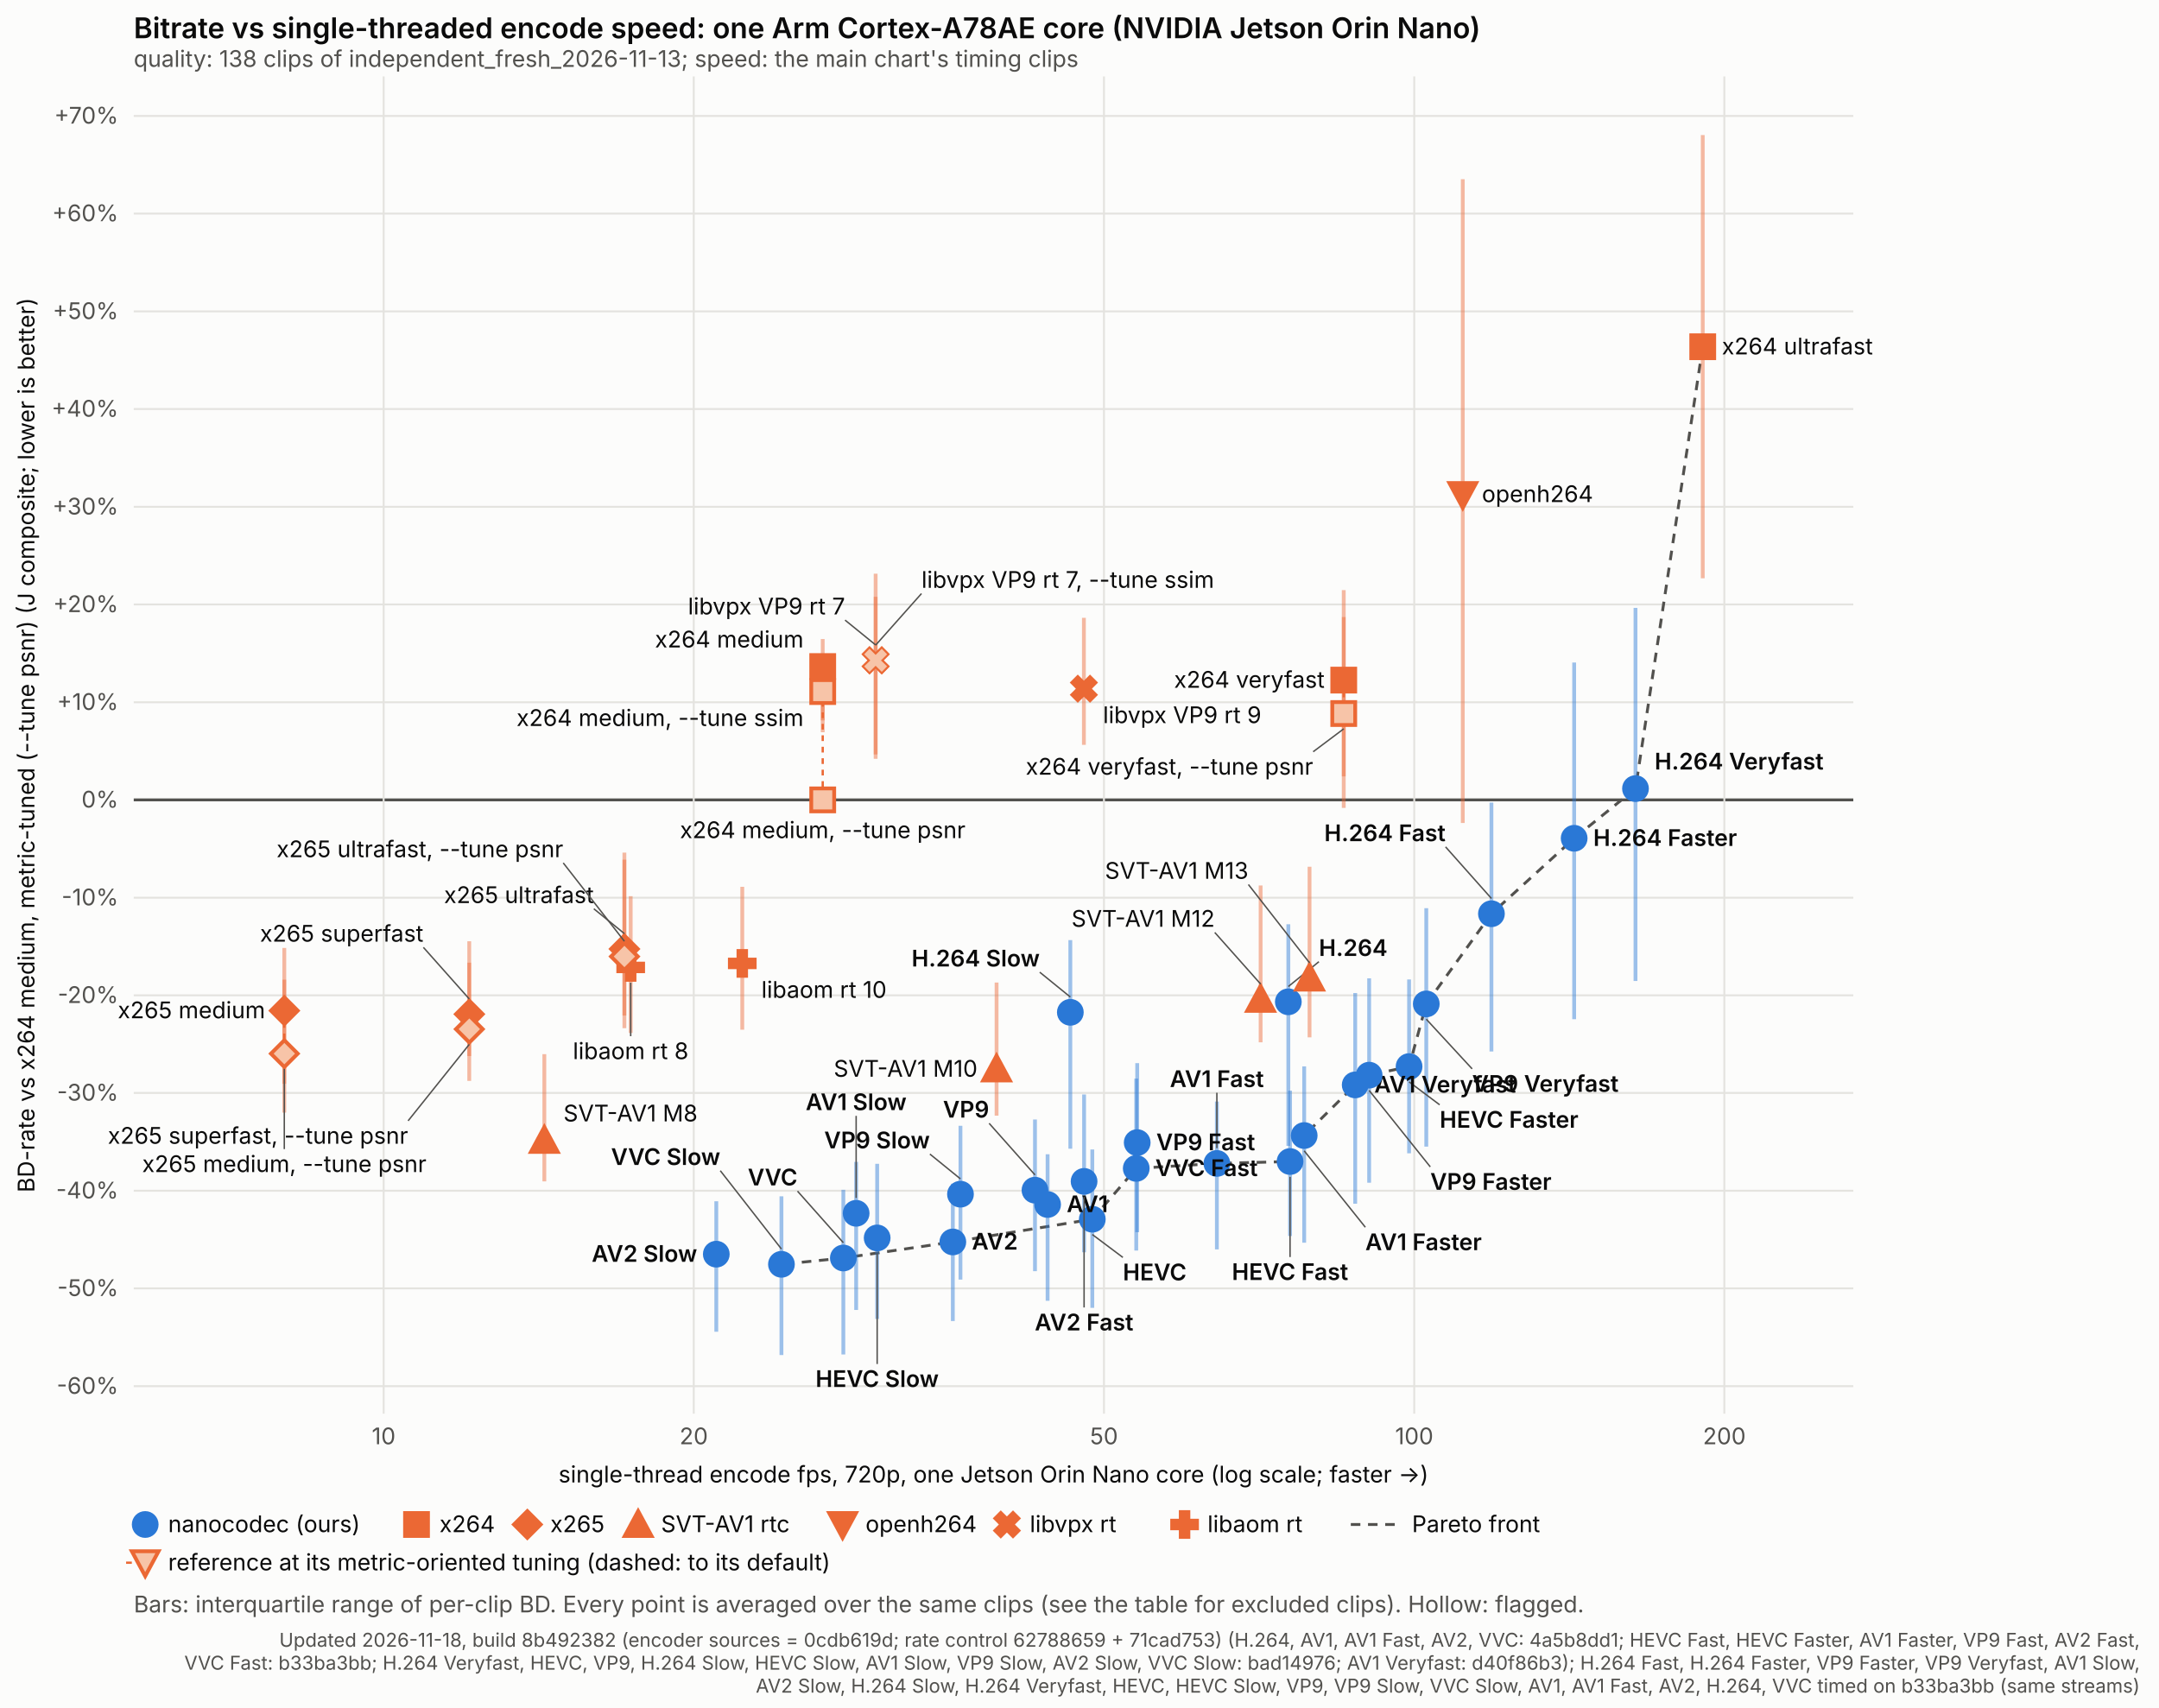
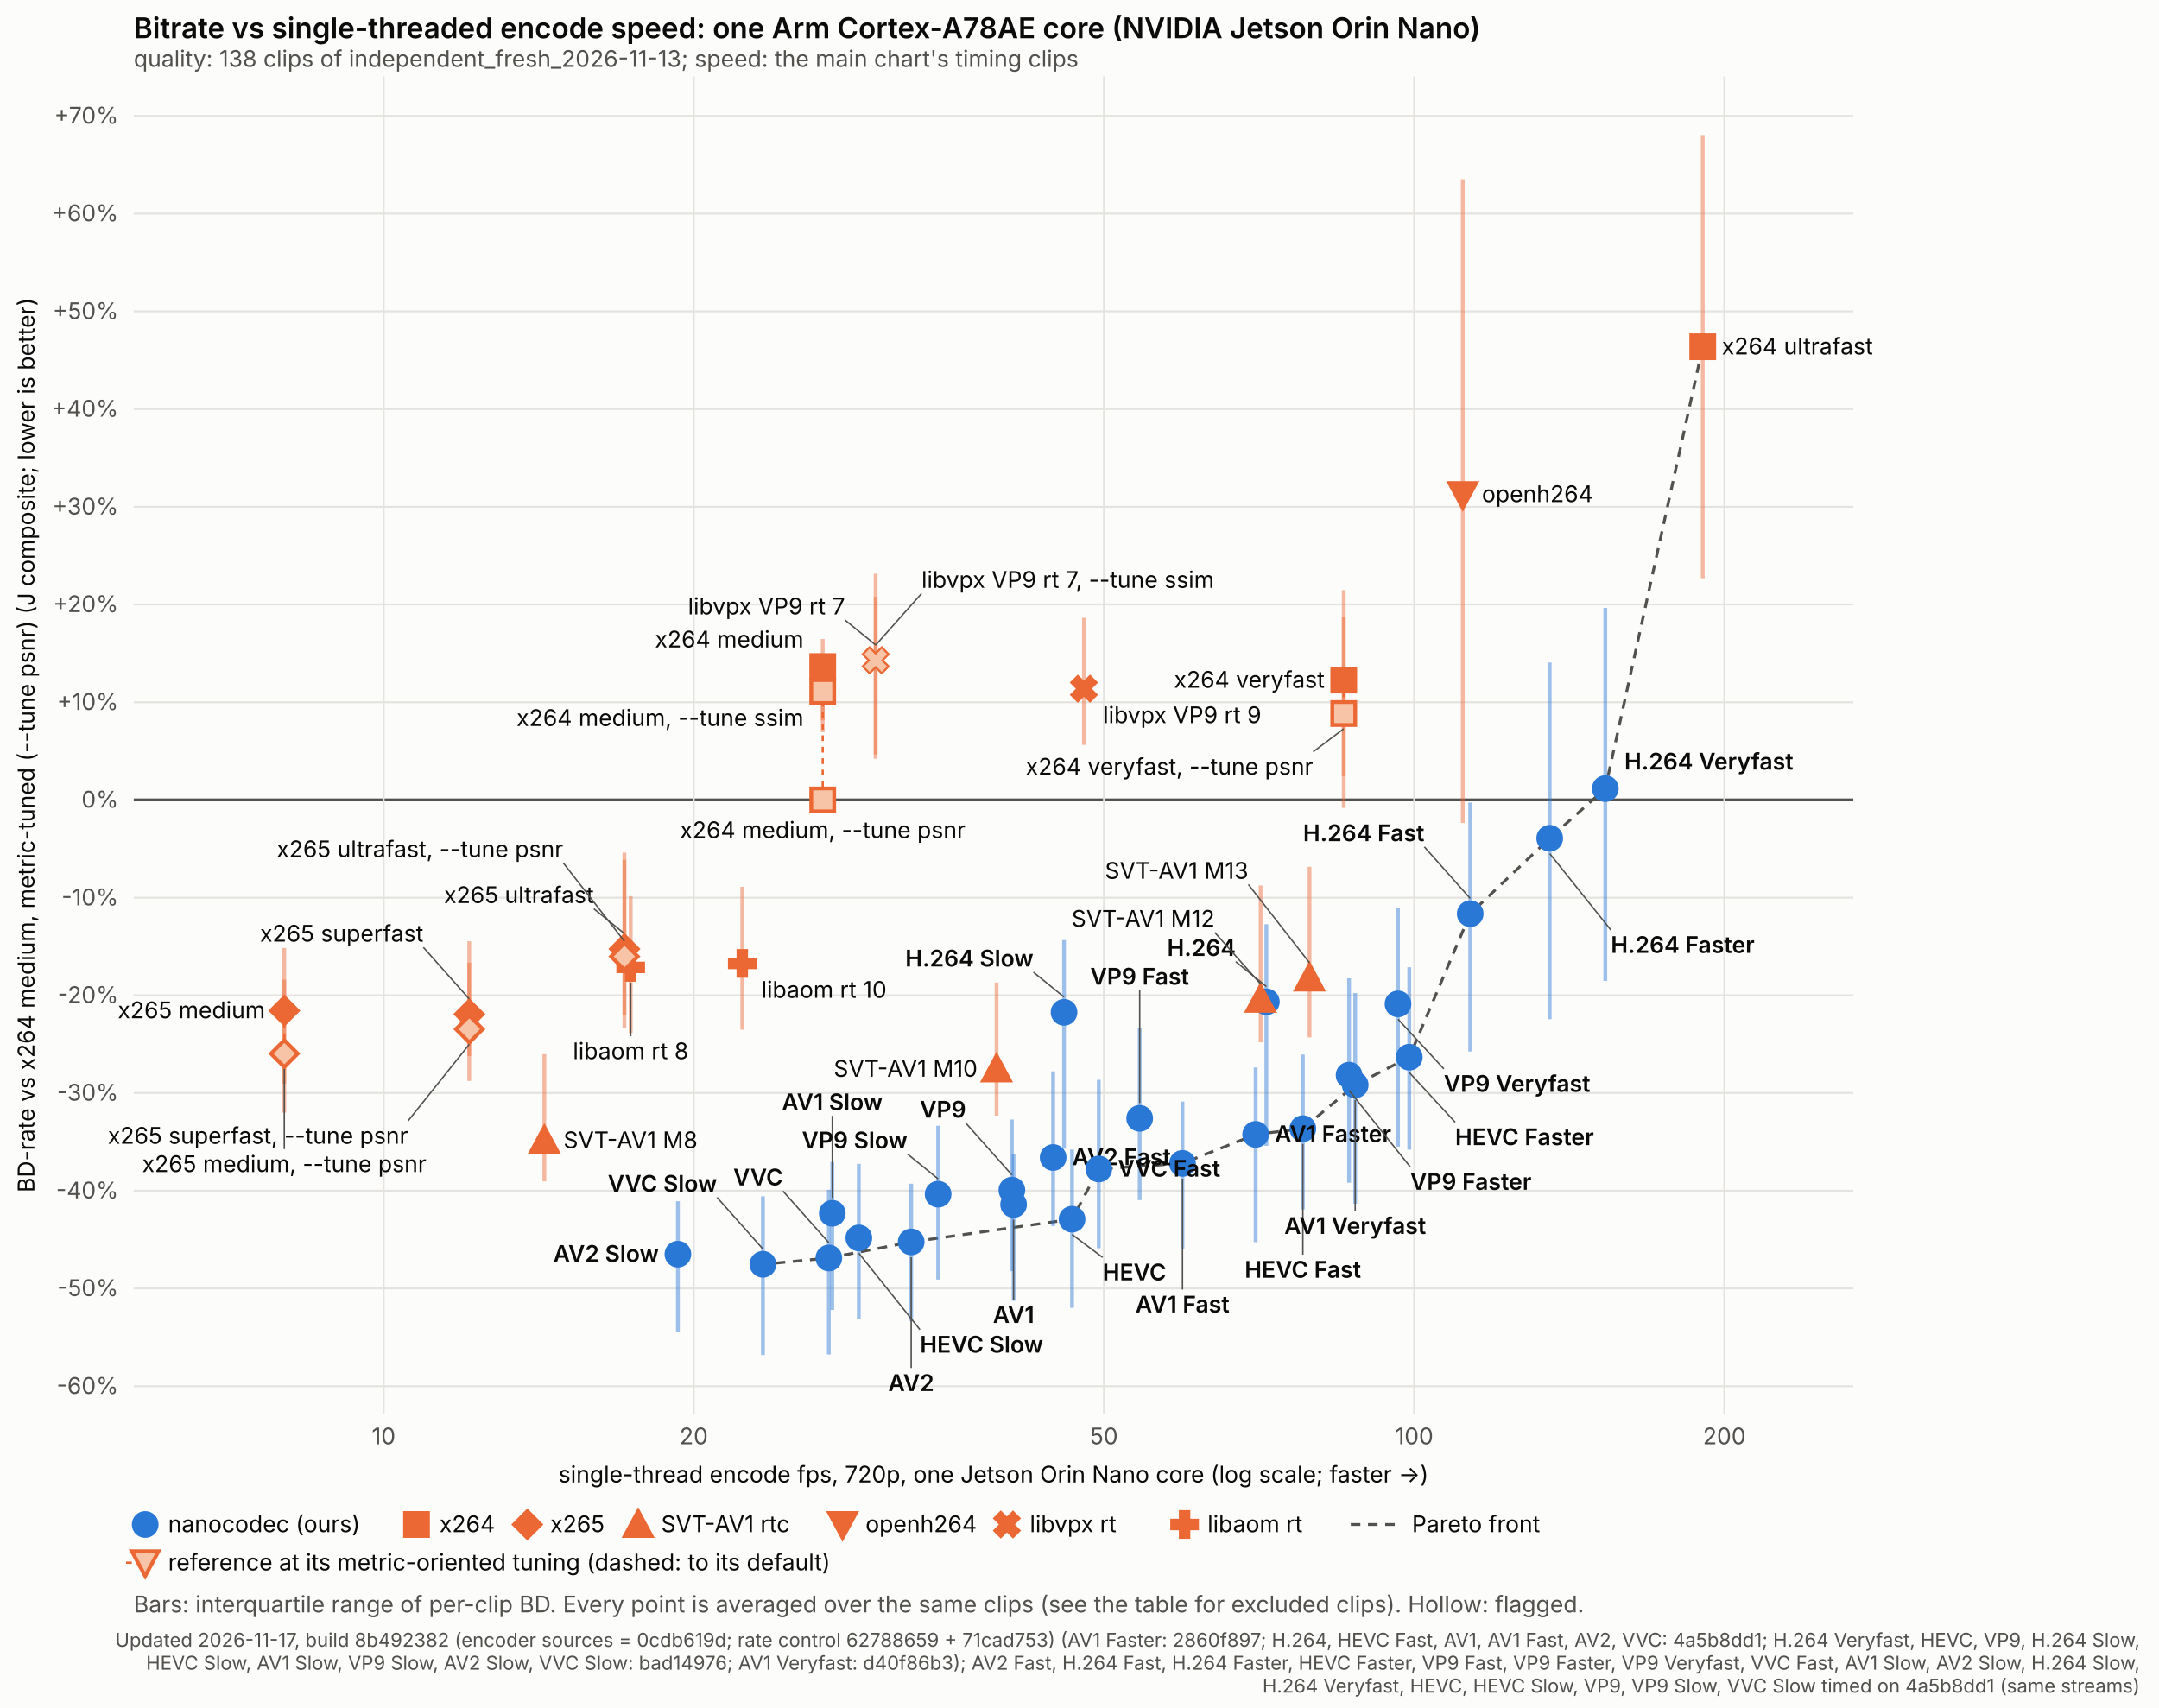
<svg xmlns="http://www.w3.org/2000/svg" viewBox="0 0 1130 894" width="1130" height="894" font-family="system-ui, -apple-system, Segoe UI, sans-serif" font-size="12">
  <rect width="1130" height="894" fill="#fcfcfb" />
  <text x="70" y="20" font-size="15" font-weight="600" fill="#0b0b0b">Bitrate vs single-threaded encode speed: one Arm Cortex-A78AE core (NVIDIA Jetson Orin Nano)</text>
  <text x="70" y="35" fill="#52514e">quality: 138 clips of independent_fresh_2026-11-13; speed: the main chart's timing clips</text>
  <line x1="70" x2="970" y1="725.6" y2="725.6" stroke="#e4e3df" stroke-width="1" />
  <text x="62" y="729.6" text-anchor="end" fill="#52514e">-60%</text>
  <line x1="70" x2="970" y1="674.4" y2="674.4" stroke="#e4e3df" stroke-width="1" />
  <text x="62" y="678.4" text-anchor="end" fill="#52514e">-50%</text>
  <line x1="70" x2="970" y1="623.3" y2="623.3" stroke="#e4e3df" stroke-width="1" />
  <text x="62" y="627.3" text-anchor="end" fill="#52514e">-40%</text>
  <line x1="70" x2="970" y1="572.1" y2="572.1" stroke="#e4e3df" stroke-width="1" />
  <text x="62" y="576.1" text-anchor="end" fill="#52514e">-30%</text>
  <line x1="70" x2="970" y1="521.0" y2="521.0" stroke="#e4e3df" stroke-width="1" />
  <text x="62" y="525.0" text-anchor="end" fill="#52514e">-20%</text>
  <line x1="70" x2="970" y1="469.9" y2="469.9" stroke="#e4e3df" stroke-width="1" />
  <text x="62" y="473.9" text-anchor="end" fill="#52514e">-10%</text>
  <line x1="70" x2="970" y1="418.7" y2="418.7" stroke="#52514e" stroke-width="1.5" />
  <text x="62" y="422.7" text-anchor="end" fill="#52514e">0%</text>
  <line x1="70" x2="970" y1="367.6" y2="367.6" stroke="#e4e3df" stroke-width="1" />
  <text x="62" y="371.6" text-anchor="end" fill="#52514e">+10%</text>
  <line x1="70" x2="970" y1="316.4" y2="316.4" stroke="#e4e3df" stroke-width="1" />
  <text x="62" y="320.4" text-anchor="end" fill="#52514e">+20%</text>
  <line x1="70" x2="970" y1="265.3" y2="265.3" stroke="#e4e3df" stroke-width="1" />
  <text x="62" y="269.3" text-anchor="end" fill="#52514e">+30%</text>
  <line x1="70" x2="970" y1="214.1" y2="214.1" stroke="#e4e3df" stroke-width="1" />
  <text x="62" y="218.1" text-anchor="end" fill="#52514e">+40%</text>
  <line x1="70" x2="970" y1="163.0" y2="163.0" stroke="#e4e3df" stroke-width="1" />
  <text x="62" y="167.0" text-anchor="end" fill="#52514e">+50%</text>
  <line x1="70" x2="970" y1="111.8" y2="111.8" stroke="#e4e3df" stroke-width="1" />
  <text x="62" y="115.8" text-anchor="end" fill="#52514e">+60%</text>
  <line x1="70" x2="970" y1="60.7" y2="60.7" stroke="#e4e3df" stroke-width="1" />
  <text x="62" y="64.7" text-anchor="end" fill="#52514e">+70%</text>
  <line x1="200.8" x2="200.8" y1="40" y2="740" stroke="#e4e3df" />
  <text x="200.8" y="756" text-anchor="middle" fill="#52514e">10</text>
  <line x1="363.1" x2="363.1" y1="40" y2="740" stroke="#e4e3df" />
  <text x="363.1" y="756" text-anchor="middle" fill="#52514e">20</text>
  <line x1="577.8" x2="577.8" y1="40" y2="740" stroke="#e4e3df" />
  <text x="577.8" y="756" text-anchor="middle" fill="#52514e">50</text>
  <line x1="740.2" x2="740.2" y1="40" y2="740" stroke="#e4e3df" />
  <text x="740.2" y="756" text-anchor="middle" fill="#52514e">100</text>
  <line x1="902.5" x2="902.5" y1="40" y2="740" stroke="#e4e3df" />
  <text x="902.5" y="756" text-anchor="middle" fill="#52514e">200</text>
  <text x="520.0" y="776" text-anchor="middle" fill="#0b0b0b">single-thread encode fps, 720p, one Jetson Orin Nano core (log scale; faster →)</text>
  <text transform="translate(18,390.0) rotate(-90)" text-anchor="middle" fill="#0b0b0b">BD-rate vs x264 medium, metric-tuned (--tune psnr) (J composite; lower is better)</text>
-   <polyline points="891.2,181.5 856.0,412.8 823.9,438.8 780.6,478.3 746.5,525.5 737.5,558.3 716.6,562.8 709.3,567.9 682.6,594.4 675.2,608.0 636.9,609.0 594.7,611.6 571.7,638.2 498.7,650.1 441.4,658.5 409.0,661.8" fill="none" stroke="#52514e" stroke-width="1.5" stroke-dasharray="5 4" />
+   <polyline points="891.2,181.5 840.2,412.8 811.1,438.8 769.5,478.3 737.6,553.4 709.3,567.9 681.9,590.8 657.2,593.8 618.9,609.0 575.1,611.9 561.1,638.2 476.9,650.1 433.8,658.5 399.3,661.8" fill="none" stroke="#52514e" stroke-width="1.5" stroke-dasharray="5 4" />
  <line x1="430.6" y1="348.9" x2="430.6" y2="418.7" stroke="#eb6834" stroke-width="1.2" stroke-dasharray="3 3" />
  <line x1="703.3" y1="356.0" x2="703.3" y2="373.5" stroke="#eb6834" stroke-width="1.2" stroke-dasharray="3 3" />
  <line x1="430.6" y1="348.9" x2="430.6" y2="362.0" stroke="#eb6834" stroke-width="1.2" stroke-dasharray="3 3" />
  <line x1="326.8" y1="496.7" x2="326.8" y2="500.7" stroke="#eb6834" stroke-width="1.2" stroke-dasharray="3 3" />
  <line x1="245.6" y1="530.9" x2="245.6" y2="538.7" stroke="#eb6834" stroke-width="1.2" stroke-dasharray="3 3" />
  <line x1="148.8" y1="529.0" x2="148.8" y2="551.5" stroke="#eb6834" stroke-width="1.2" stroke-dasharray="3 3" />
  <line x1="458.3" y1="345.6" x2="458.3" y2="345.7" stroke="#eb6834" stroke-width="1.2" stroke-dasharray="3 3" />
  <line x1="430.6" x2="430.6" y1="418.7" y2="418.7" stroke="#eb6834" stroke-opacity="0.45" stroke-width="2" />
  <line x1="430.6" x2="430.6" y1="377.1" y2="334.5" stroke="#eb6834" stroke-opacity="0.45" stroke-width="2" />
-   <line x1="560.2" x2="560.2" y1="601.3" y2="492.1" stroke="#2a78d6" stroke-opacity="0.45" stroke-width="2" />
-   <line x1="674.3" x2="674.3" y1="599.8" y2="483.8" stroke="#2a78d6" stroke-opacity="0.45" stroke-width="2" />
-   <line x1="780.6" x2="780.6" y1="550.4" y2="420.1" stroke="#2a78d6" stroke-opacity="0.45" stroke-width="2" />
-   <line x1="823.9" x2="823.9" y1="533.5" y2="346.8" stroke="#2a78d6" stroke-opacity="0.45" stroke-width="2" />
-   <line x1="856.0" x2="856.0" y1="513.5" y2="318.2" stroke="#2a78d6" stroke-opacity="0.45" stroke-width="2" />
-   <line x1="459.1" x2="459.1" y1="690.4" y2="609.2" stroke="#2a78d6" stroke-opacity="0.45" stroke-width="2" />
-   <line x1="571.7" x2="571.7" y1="684.6" y2="601.7" stroke="#2a78d6" stroke-opacity="0.45" stroke-width="2" />
-   <line x1="675.2" x2="675.2" y1="647.0" y2="570.9" stroke="#2a78d6" stroke-opacity="0.45" stroke-width="2" />
-   <line x1="737.5" x2="737.5" y1="603.7" y2="512.7" stroke="#2a78d6" stroke-opacity="0.45" stroke-width="2" />
-   <line x1="448.1" x2="448.1" y1="685.7" y2="608.2" stroke="#2a78d6" stroke-opacity="0.45" stroke-width="2" />
-   <line x1="548.3" x2="548.3" y1="680.9" y2="604.2" stroke="#2a78d6" stroke-opacity="0.45" stroke-width="2" />
-   <line x1="636.9" x2="636.9" y1="654.0" y2="576.6" stroke="#2a78d6" stroke-opacity="0.45" stroke-width="2" />
-   <line x1="682.6" x2="682.6" y1="650.5" y2="558.2" stroke="#2a78d6" stroke-opacity="0.45" stroke-width="2" />
+   <line x1="556.9" x2="556.9" y1="601.3" y2="492.1" stroke="#2a78d6" stroke-opacity="0.45" stroke-width="2" />
+   <line x1="662.8" x2="662.8" y1="599.8" y2="483.8" stroke="#2a78d6" stroke-opacity="0.45" stroke-width="2" />
+   <line x1="769.5" x2="769.5" y1="550.4" y2="420.1" stroke="#2a78d6" stroke-opacity="0.45" stroke-width="2" />
+   <line x1="811.1" x2="811.1" y1="533.5" y2="346.8" stroke="#2a78d6" stroke-opacity="0.45" stroke-width="2" />
+   <line x1="840.2" x2="840.2" y1="513.5" y2="318.2" stroke="#2a78d6" stroke-opacity="0.45" stroke-width="2" />
+   <line x1="449.5" x2="449.5" y1="690.4" y2="609.2" stroke="#2a78d6" stroke-opacity="0.45" stroke-width="2" />
+   <line x1="561.1" x2="561.1" y1="684.6" y2="601.7" stroke="#2a78d6" stroke-opacity="0.45" stroke-width="2" />
+   <line x1="681.9" x2="681.9" y1="633.1" y2="552.0" stroke="#2a78d6" stroke-opacity="0.45" stroke-width="2" />
+   <line x1="737.6" x2="737.6" y1="601.8" y2="506.3" stroke="#2a78d6" stroke-opacity="0.45" stroke-width="2" />
+   <line x1="435.6" x2="435.6" y1="685.7" y2="608.2" stroke="#2a78d6" stroke-opacity="0.45" stroke-width="2" />
+   <line x1="530.5" x2="530.5" y1="680.9" y2="604.2" stroke="#2a78d6" stroke-opacity="0.45" stroke-width="2" />
+   <line x1="618.9" x2="618.9" y1="654.0" y2="576.6" stroke="#2a78d6" stroke-opacity="0.45" stroke-width="2" />
+   <line x1="657.2" x2="657.2" y1="650.2" y2="558.8" stroke="#2a78d6" stroke-opacity="0.45" stroke-width="2" />
  <line x1="709.3" x2="709.3" y1="630.1" y2="519.8" stroke="#2a78d6" stroke-opacity="0.45" stroke-width="2" />
-   <line x1="502.7" x2="502.7" y1="669.8" y2="589.3" stroke="#2a78d6" stroke-opacity="0.45" stroke-width="2" />
-   <line x1="541.7" x2="541.7" y1="665.4" y2="586.0" stroke="#2a78d6" stroke-opacity="0.45" stroke-width="2" />
-   <line x1="595.2" x2="595.2" y1="645.0" y2="556.5" stroke="#2a78d6" stroke-opacity="0.45" stroke-width="2" />
-   <line x1="716.6" x2="716.6" y1="619.1" y2="512.1" stroke="#2a78d6" stroke-opacity="0.45" stroke-width="2" />
-   <line x1="746.5" x2="746.5" y1="600.2" y2="475.4" stroke="#2a78d6" stroke-opacity="0.45" stroke-width="2" />
-   <line x1="374.9" x2="374.9" y1="697.1" y2="628.8" stroke="#2a78d6" stroke-opacity="0.45" stroke-width="2" />
-   <line x1="498.7" x2="498.7" y1="691.5" y2="619.6" stroke="#2a78d6" stroke-opacity="0.45" stroke-width="2" />
-   <line x1="567.4" x2="567.4" y1="655.5" y2="572.9" stroke="#2a78d6" stroke-opacity="0.45" stroke-width="2" />
-   <line x1="409.0" x2="409.0" y1="709.3" y2="626.2" stroke="#2a78d6" stroke-opacity="0.45" stroke-width="2" />
-   <line x1="441.4" x2="441.4" y1="709.0" y2="622.8" stroke="#2a78d6" stroke-opacity="0.45" stroke-width="2" />
-   <line x1="594.7" x2="594.7" y1="654.6" y2="564.6" stroke="#2a78d6" stroke-opacity="0.45" stroke-width="2" />
+   <line x1="491.0" x2="491.0" y1="669.8" y2="589.3" stroke="#2a78d6" stroke-opacity="0.45" stroke-width="2" />
+   <line x1="529.6" x2="529.6" y1="665.4" y2="586.0" stroke="#2a78d6" stroke-opacity="0.45" stroke-width="2" />
+   <line x1="596.5" x2="596.5" y1="628.2" y2="538.1" stroke="#2a78d6" stroke-opacity="0.45" stroke-width="2" />
+   <line x1="706.1" x2="706.1" y1="619.1" y2="512.1" stroke="#2a78d6" stroke-opacity="0.45" stroke-width="2" />
+   <line x1="731.7" x2="731.7" y1="600.2" y2="475.4" stroke="#2a78d6" stroke-opacity="0.45" stroke-width="2" />
+   <line x1="354.8" x2="354.8" y1="697.1" y2="628.8" stroke="#2a78d6" stroke-opacity="0.45" stroke-width="2" />
+   <line x1="476.9" x2="476.9" y1="691.5" y2="619.6" stroke="#2a78d6" stroke-opacity="0.45" stroke-width="2" />
+   <line x1="551.2" x2="551.2" y1="641.8" y2="560.8" stroke="#2a78d6" stroke-opacity="0.45" stroke-width="2" />
+   <line x1="399.3" x2="399.3" y1="709.3" y2="626.2" stroke="#2a78d6" stroke-opacity="0.45" stroke-width="2" />
+   <line x1="433.8" x2="433.8" y1="709.0" y2="622.8" stroke="#2a78d6" stroke-opacity="0.45" stroke-width="2" />
+   <line x1="575.1" x2="575.1" y1="653.4" y2="565.2" stroke="#2a78d6" stroke-opacity="0.45" stroke-width="2" />
  <line x1="765.6" x2="765.6" y1="430.8" y2="93.8" stroke="#eb6834" stroke-opacity="0.45" stroke-width="2" />
  <line x1="891.2" x2="891.2" y1="302.7" y2="70.7" stroke="#eb6834" stroke-opacity="0.45" stroke-width="2" />
  <line x1="703.3" x2="703.3" y1="406.4" y2="308.9" stroke="#eb6834" stroke-opacity="0.45" stroke-width="2" />
  <line x1="326.8" x2="326.8" y1="531.6" y2="446.3" stroke="#eb6834" stroke-opacity="0.45" stroke-width="2" />
  <line x1="245.6" x2="245.6" y1="552.8" y2="492.7" stroke="#eb6834" stroke-opacity="0.45" stroke-width="2" />
  <line x1="148.8" x2="148.8" y1="567.3" y2="496.2" stroke="#eb6834" stroke-opacity="0.45" stroke-width="2" />
  <line x1="284.9" x2="284.9" y1="618.4" y2="551.8" stroke="#eb6834" stroke-opacity="0.45" stroke-width="2" />
  <line x1="521.6" x2="521.6" y1="584.0" y2="514.3" stroke="#eb6834" stroke-opacity="0.45" stroke-width="2" />
  <line x1="659.8" x2="659.8" y1="545.6" y2="463.5" stroke="#eb6834" stroke-opacity="0.45" stroke-width="2" />
  <line x1="685.4" x2="685.4" y1="543.0" y2="453.7" stroke="#eb6834" stroke-opacity="0.45" stroke-width="2" />
  <line x1="458.3" x2="458.3" y1="394.9" y2="300.3" stroke="#eb6834" stroke-opacity="0.45" stroke-width="2" />
  <line x1="567.3" x2="567.3" y1="389.9" y2="323.4" stroke="#eb6834" stroke-opacity="0.45" stroke-width="2" />
  <line x1="330.1" x2="330.1" y1="540.7" y2="469.1" stroke="#eb6834" stroke-opacity="0.45" stroke-width="2" />
  <line x1="388.5" x2="388.5" y1="539.0" y2="464.2" stroke="#eb6834" stroke-opacity="0.45" stroke-width="2" />
  <line x1="703.3" x2="703.3" y1="422.9" y2="323.0" stroke="#eb6834" stroke-opacity="0.45" stroke-width="2" />
  <line x1="430.6" x2="430.6" y1="383.3" y2="343.6" stroke="#eb6834" stroke-opacity="0.45" stroke-width="2" />
  <line x1="326.8" x2="326.8" y1="538.2" y2="450.0" stroke="#eb6834" stroke-opacity="0.45" stroke-width="2" />
  <line x1="245.6" x2="245.6" y1="565.8" y2="503.9" stroke="#eb6834" stroke-opacity="0.45" stroke-width="2" />
  <line x1="148.8" x2="148.8" y1="582.4" y2="512.8" stroke="#eb6834" stroke-opacity="0.45" stroke-width="2" />
  <line x1="458.3" x2="458.3" y1="397.2" y2="312.4" stroke="#eb6834" stroke-opacity="0.45" stroke-width="2" />
  <g>
    <rect x="424.6" y="412.7" width="12" height="12" fill="#f7c4a8" stroke="#eb6834" stroke-width="2" />
  </g>
  <text x="430.6" y="438.7" text-anchor="middle" fill="#0b0b0b">x264 medium, --tune psnr</text>
  <g>
    <rect x="424.6" y="342.9" width="12" height="12" fill="#eb6834" stroke="#eb6834" stroke-width="2" />
  </g>
  <text x="420.6" y="338.9" text-anchor="end" fill="#0b0b0b">x264 medium</text>
  <g>
-     <circle cx="560.2" cy="529.9" r="6" fill="#2a78d6" stroke="#2a78d6" stroke-width="2" />
-   </g>
-   <line x1="560.2" y1="521.9" x2="544.2" y2="508.9" stroke="#52514e" stroke-width="0.75" />
-   <text x="544.2" y="505.9" text-anchor="end" fill="#0b0b0b" font-weight="600">H.264 Slow</text>
-   <g>
-     <circle cx="674.3" cy="524.4" r="6" fill="#2a78d6" stroke="#2a78d6" stroke-width="2" />
-   </g>
-   <line x1="674.3" y1="516.4" x2="690.3" y2="503.4" stroke="#52514e" stroke-width="0.75" />
-   <text x="690.3" y="500.4" text-anchor="start" fill="#0b0b0b" font-weight="600">H.264</text>
-   <g>
-     <circle cx="780.6" cy="478.3" r="6" fill="#2a78d6" stroke="#2a78d6" stroke-width="2" />
-   </g>
-   <line x1="780.6" y1="470.3" x2="756.6" y2="443.3" stroke="#52514e" stroke-width="0.75" />
-   <text x="756.6" y="440.3" text-anchor="end" fill="#0b0b0b" font-weight="600">H.264 Fast</text>
-   <g>
-     <circle cx="823.9" cy="438.8" r="6" fill="#2a78d6" stroke="#2a78d6" stroke-width="2" />
-   </g>
-   <text x="833.9" y="442.8" text-anchor="start" fill="#0b0b0b" font-weight="600">H.264 Faster</text>
-   <g>
-     <circle cx="856.0" cy="412.8" r="6" fill="#2a78d6" stroke="#2a78d6" stroke-width="2" />
-   </g>
-   <text x="866.0" y="402.8" text-anchor="start" fill="#0b0b0b" font-weight="600">H.264 Veryfast</text>
-   <g>
-     <circle cx="459.1" cy="648.0" r="6" fill="#2a78d6" stroke="#2a78d6" stroke-width="2" />
-   </g>
-   <line x1="459.1" y1="656.0" x2="459.1" y2="714.0" stroke="#52514e" stroke-width="0.75" />
-   <text x="459.1" y="726.0" text-anchor="middle" fill="#0b0b0b" font-weight="600">HEVC Slow</text>
-   <g>
-     <circle cx="571.7" cy="638.2" r="6" fill="#2a78d6" stroke="#2a78d6" stroke-width="2" />
-   </g>
-   <line x1="571.7" y1="646.2" x2="587.7" y2="658.2" stroke="#52514e" stroke-width="0.75" />
-   <text x="587.7" y="670.2" text-anchor="start" fill="#0b0b0b" font-weight="600">HEVC</text>
-   <g>
-     <circle cx="675.2" cy="608.0" r="6" fill="#2a78d6" stroke="#2a78d6" stroke-width="2" />
-   </g>
-   <line x1="675.2" y1="616.0" x2="675.2" y2="658.0" stroke="#52514e" stroke-width="0.75" />
-   <text x="675.2" y="670.0" text-anchor="middle" fill="#0b0b0b" font-weight="600">HEVC Fast</text>
-   <g>
-     <circle cx="737.5" cy="558.3" r="6" fill="#2a78d6" stroke="#2a78d6" stroke-width="2" />
-   </g>
-   <line x1="737.5" y1="566.3" x2="753.5" y2="578.3" stroke="#52514e" stroke-width="0.75" />
-   <text x="753.5" y="590.3" text-anchor="start" fill="#0b0b0b" font-weight="600">HEVC Faster</text>
-   <g>
-     <circle cx="448.1" cy="635.1" r="6" fill="#2a78d6" stroke="#2a78d6" stroke-width="2" />
-   </g>
-   <line x1="448.1" y1="627.1" x2="448.1" y2="584.1" stroke="#52514e" stroke-width="0.75" />
-   <text x="448.1" y="581.1" text-anchor="middle" fill="#0b0b0b" font-weight="600">AV1 Slow</text>
-   <g>
-     <circle cx="548.3" cy="630.5" r="6" fill="#2a78d6" stroke="#2a78d6" stroke-width="2" />
-   </g>
-   <text x="558.3" y="634.5" text-anchor="start" fill="#0b0b0b" font-weight="600">AV1</text>
-   <g>
-     <circle cx="636.9" cy="609.0" r="6" fill="#2a78d6" stroke="#2a78d6" stroke-width="2" />
-   </g>
-   <line x1="636.9" y1="601.0" x2="636.9" y2="572.0" stroke="#52514e" stroke-width="0.75" />
-   <text x="636.9" y="569.0" text-anchor="middle" fill="#0b0b0b" font-weight="600">AV1 Fast</text>
-   <g>
-     <circle cx="682.6" cy="594.4" r="6" fill="#2a78d6" stroke="#2a78d6" stroke-width="2" />
-   </g>
-   <line x1="682.6" y1="602.4" x2="714.6" y2="642.4" stroke="#52514e" stroke-width="0.75" />
-   <text x="714.6" y="654.4" text-anchor="start" fill="#0b0b0b" font-weight="600">AV1 Faster</text>
+     <circle cx="556.9" cy="529.9" r="6" fill="#2a78d6" stroke="#2a78d6" stroke-width="2" />
+   </g>
+   <line x1="556.9" y1="521.9" x2="540.9" y2="508.9" stroke="#52514e" stroke-width="0.75" />
+   <text x="540.9" y="505.9" text-anchor="end" fill="#0b0b0b" font-weight="600">H.264 Slow</text>
+   <g>
+     <circle cx="662.8" cy="524.4" r="6" fill="#2a78d6" stroke="#2a78d6" stroke-width="2" />
+   </g>
+   <line x1="662.8" y1="516.4" x2="646.8" y2="503.4" stroke="#52514e" stroke-width="0.75" />
+   <text x="646.8" y="500.4" text-anchor="end" fill="#0b0b0b" font-weight="600">H.264</text>
+   <g>
+     <circle cx="769.5" cy="478.3" r="6" fill="#2a78d6" stroke="#2a78d6" stroke-width="2" />
+   </g>
+   <line x1="769.5" y1="470.3" x2="745.5" y2="443.3" stroke="#52514e" stroke-width="0.75" />
+   <text x="745.5" y="440.3" text-anchor="end" fill="#0b0b0b" font-weight="600">H.264 Fast</text>
+   <g>
+     <circle cx="811.1" cy="438.8" r="6" fill="#2a78d6" stroke="#2a78d6" stroke-width="2" />
+   </g>
+   <line x1="811.1" y1="446.8" x2="843.1" y2="486.8" stroke="#52514e" stroke-width="0.75" />
+   <text x="843.1" y="498.8" text-anchor="start" fill="#0b0b0b" font-weight="600">H.264 Faster</text>
+   <g>
+     <circle cx="840.2" cy="412.8" r="6" fill="#2a78d6" stroke="#2a78d6" stroke-width="2" />
+   </g>
+   <text x="850.2" y="402.8" text-anchor="start" fill="#0b0b0b" font-weight="600">H.264 Veryfast</text>
+   <g>
+     <circle cx="449.5" cy="648.0" r="6" fill="#2a78d6" stroke="#2a78d6" stroke-width="2" />
+   </g>
+   <line x1="449.5" y1="656.0" x2="481.5" y2="696.0" stroke="#52514e" stroke-width="0.75" />
+   <text x="481.5" y="708.0" text-anchor="start" fill="#0b0b0b" font-weight="600">HEVC Slow</text>
+   <g>
+     <circle cx="561.1" cy="638.2" r="6" fill="#2a78d6" stroke="#2a78d6" stroke-width="2" />
+   </g>
+   <line x1="561.1" y1="646.2" x2="577.1" y2="658.2" stroke="#52514e" stroke-width="0.75" />
+   <text x="577.1" y="670.2" text-anchor="start" fill="#0b0b0b" font-weight="600">HEVC</text>
+   <g>
+     <circle cx="681.9" cy="590.8" r="6" fill="#2a78d6" stroke="#2a78d6" stroke-width="2" />
+   </g>
+   <line x1="681.9" y1="598.8" x2="681.9" y2="656.8" stroke="#52514e" stroke-width="0.75" />
+   <text x="681.9" y="668.8" text-anchor="middle" fill="#0b0b0b" font-weight="600">HEVC Fast</text>
+   <g>
+     <circle cx="737.6" cy="553.4" r="6" fill="#2a78d6" stroke="#2a78d6" stroke-width="2" />
+   </g>
+   <line x1="737.6" y1="561.4" x2="761.6" y2="587.4" stroke="#52514e" stroke-width="0.75" />
+   <text x="761.6" y="599.4" text-anchor="start" fill="#0b0b0b" font-weight="600">HEVC Faster</text>
+   <g>
+     <circle cx="435.6" cy="635.1" r="6" fill="#2a78d6" stroke="#2a78d6" stroke-width="2" />
+   </g>
+   <line x1="435.6" y1="627.1" x2="435.6" y2="584.1" stroke="#52514e" stroke-width="0.75" />
+   <text x="435.6" y="581.1" text-anchor="middle" fill="#0b0b0b" font-weight="600">AV1 Slow</text>
+   <g>
+     <circle cx="530.5" cy="630.5" r="6" fill="#2a78d6" stroke="#2a78d6" stroke-width="2" />
+   </g>
+   <line x1="530.5" y1="638.5" x2="530.5" y2="680.5" stroke="#52514e" stroke-width="0.75" />
+   <text x="530.5" y="692.5" text-anchor="middle" fill="#0b0b0b" font-weight="600">AV1</text>
+   <g>
+     <circle cx="618.9" cy="609.0" r="6" fill="#2a78d6" stroke="#2a78d6" stroke-width="2" />
+   </g>
+   <line x1="618.9" y1="617.0" x2="618.9" y2="675.0" stroke="#52514e" stroke-width="0.75" />
+   <text x="618.9" y="687.0" text-anchor="middle" fill="#0b0b0b" font-weight="600">AV1 Fast</text>
+   <g>
+     <circle cx="657.2" cy="593.8" r="6" fill="#2a78d6" stroke="#2a78d6" stroke-width="2" />
+   </g>
+   <text x="667.2" y="597.8" text-anchor="start" fill="#0b0b0b" font-weight="600">AV1 Faster</text>
  <g>
    <circle cx="709.3" cy="567.9" r="6" fill="#2a78d6" stroke="#2a78d6" stroke-width="2" />
  </g>
-   <text x="719.3" y="571.9" text-anchor="start" fill="#0b0b0b" font-weight="600">AV1 Veryfast</text>
-   <g>
-     <circle cx="502.7" cy="625.1" r="6" fill="#2a78d6" stroke="#2a78d6" stroke-width="2" />
-   </g>
-   <line x1="502.7" y1="617.1" x2="486.7" y2="604.1" stroke="#52514e" stroke-width="0.75" />
-   <text x="486.7" y="601.1" text-anchor="end" fill="#0b0b0b" font-weight="600">VP9 Slow</text>
-   <g>
-     <circle cx="541.7" cy="623.0" r="6" fill="#2a78d6" stroke="#2a78d6" stroke-width="2" />
-   </g>
-   <line x1="541.7" y1="615.0" x2="517.7" y2="588.0" stroke="#52514e" stroke-width="0.75" />
-   <text x="517.7" y="585.0" text-anchor="end" fill="#0b0b0b" font-weight="600">VP9</text>
-   <g>
-     <circle cx="595.2" cy="598.1" r="6" fill="#2a78d6" stroke="#2a78d6" stroke-width="2" />
-   </g>
-   <text x="605.2" y="602.1" text-anchor="start" fill="#0b0b0b" font-weight="600">VP9 Fast</text>
-   <g>
-     <circle cx="716.6" cy="562.8" r="6" fill="#2a78d6" stroke="#2a78d6" stroke-width="2" />
-   </g>
-   <line x1="716.6" y1="570.8" x2="748.6" y2="610.8" stroke="#52514e" stroke-width="0.75" />
-   <text x="748.6" y="622.8" text-anchor="start" fill="#0b0b0b" font-weight="600">VP9 Faster</text>
-   <g>
-     <circle cx="746.5" cy="525.5" r="6" fill="#2a78d6" stroke="#2a78d6" stroke-width="2" />
-   </g>
-   <line x1="746.5" y1="533.5" x2="770.5" y2="559.5" stroke="#52514e" stroke-width="0.75" />
-   <text x="770.5" y="571.5" text-anchor="start" fill="#0b0b0b" font-weight="600">VP9 Veryfast</text>
-   <g>
-     <circle cx="374.9" cy="656.5" r="6" fill="#2a78d6" stroke="#2a78d6" stroke-width="2" />
-   </g>
-   <text x="364.9" y="660.5" text-anchor="end" fill="#0b0b0b" font-weight="600">AV2 Slow</text>
-   <g>
-     <circle cx="498.7" cy="650.1" r="6" fill="#2a78d6" stroke="#2a78d6" stroke-width="2" />
-   </g>
-   <text x="508.7" y="654.1" text-anchor="start" fill="#0b0b0b" font-weight="600">AV2</text>
-   <g>
-     <circle cx="567.4" cy="618.4" r="6" fill="#2a78d6" stroke="#2a78d6" stroke-width="2" />
-   </g>
-   <line x1="567.4" y1="626.4" x2="567.4" y2="684.4" stroke="#52514e" stroke-width="0.75" />
-   <text x="567.4" y="696.4" text-anchor="middle" fill="#0b0b0b" font-weight="600">AV2 Fast</text>
-   <g>
-     <circle cx="409.0" cy="661.8" r="6" fill="#2a78d6" stroke="#2a78d6" stroke-width="2" />
-   </g>
-   <line x1="409.0" y1="653.8" x2="377.0" y2="612.8" stroke="#52514e" stroke-width="0.75" />
-   <text x="377.0" y="609.8" text-anchor="end" fill="#0b0b0b" font-weight="600">VVC Slow</text>
-   <g>
-     <circle cx="441.4" cy="658.5" r="6" fill="#2a78d6" stroke="#2a78d6" stroke-width="2" />
-   </g>
-   <line x1="441.4" y1="650.5" x2="417.4" y2="623.5" stroke="#52514e" stroke-width="0.75" />
-   <text x="417.4" y="620.5" text-anchor="end" fill="#0b0b0b" font-weight="600">VVC</text>
-   <g>
-     <circle cx="594.7" cy="611.6" r="6" fill="#2a78d6" stroke="#2a78d6" stroke-width="2" />
-   </g>
-   <text x="604.7" y="615.6" text-anchor="start" fill="#0b0b0b" font-weight="600">VVC Fast</text>
+   <line x1="709.3" y1="575.9" x2="709.3" y2="633.9" stroke="#52514e" stroke-width="0.75" />
+   <text x="709.3" y="645.9" text-anchor="middle" fill="#0b0b0b" font-weight="600">AV1 Veryfast</text>
+   <g>
+     <circle cx="491.0" cy="625.1" r="6" fill="#2a78d6" stroke="#2a78d6" stroke-width="2" />
+   </g>
+   <line x1="491.0" y1="617.1" x2="475.0" y2="604.1" stroke="#52514e" stroke-width="0.75" />
+   <text x="475.0" y="601.1" text-anchor="end" fill="#0b0b0b" font-weight="600">VP9 Slow</text>
+   <g>
+     <circle cx="529.6" cy="623.0" r="6" fill="#2a78d6" stroke="#2a78d6" stroke-width="2" />
+   </g>
+   <line x1="529.6" y1="615.0" x2="505.6" y2="588.0" stroke="#52514e" stroke-width="0.75" />
+   <text x="505.6" y="585.0" text-anchor="end" fill="#0b0b0b" font-weight="600">VP9</text>
+   <g>
+     <circle cx="596.5" cy="585.4" r="6" fill="#2a78d6" stroke="#2a78d6" stroke-width="2" />
+   </g>
+   <line x1="596.5" y1="577.4" x2="596.5" y2="518.4" stroke="#52514e" stroke-width="0.75" />
+   <text x="596.5" y="515.4" text-anchor="middle" fill="#0b0b0b" font-weight="600">VP9 Fast</text>
+   <g>
+     <circle cx="706.1" cy="562.8" r="6" fill="#2a78d6" stroke="#2a78d6" stroke-width="2" />
+   </g>
+   <line x1="706.1" y1="570.8" x2="738.1" y2="610.8" stroke="#52514e" stroke-width="0.75" />
+   <text x="738.1" y="622.8" text-anchor="start" fill="#0b0b0b" font-weight="600">VP9 Faster</text>
+   <g>
+     <circle cx="731.7" cy="525.5" r="6" fill="#2a78d6" stroke="#2a78d6" stroke-width="2" />
+   </g>
+   <line x1="731.7" y1="533.5" x2="755.7" y2="559.5" stroke="#52514e" stroke-width="0.75" />
+   <text x="755.7" y="571.5" text-anchor="start" fill="#0b0b0b" font-weight="600">VP9 Veryfast</text>
+   <g>
+     <circle cx="354.8" cy="656.5" r="6" fill="#2a78d6" stroke="#2a78d6" stroke-width="2" />
+   </g>
+   <text x="344.8" y="660.5" text-anchor="end" fill="#0b0b0b" font-weight="600">AV2 Slow</text>
+   <g>
+     <circle cx="476.9" cy="650.1" r="6" fill="#2a78d6" stroke="#2a78d6" stroke-width="2" />
+   </g>
+   <line x1="476.9" y1="658.1" x2="476.9" y2="716.1" stroke="#52514e" stroke-width="0.75" />
+   <text x="476.9" y="728.1" text-anchor="middle" fill="#0b0b0b" font-weight="600">AV2</text>
+   <g>
+     <circle cx="551.2" cy="605.9" r="6" fill="#2a78d6" stroke="#2a78d6" stroke-width="2" />
+   </g>
+   <text x="561.2" y="609.9" text-anchor="start" fill="#0b0b0b" font-weight="600">AV2 Fast</text>
+   <g>
+     <circle cx="399.3" cy="661.8" r="6" fill="#2a78d6" stroke="#2a78d6" stroke-width="2" />
+   </g>
+   <line x1="399.3" y1="653.8" x2="375.3" y2="626.8" stroke="#52514e" stroke-width="0.75" />
+   <text x="375.3" y="623.8" text-anchor="end" fill="#0b0b0b" font-weight="600">VVC Slow</text>
+   <g>
+     <circle cx="433.8" cy="658.5" r="6" fill="#2a78d6" stroke="#2a78d6" stroke-width="2" />
+   </g>
+   <line x1="433.8" y1="650.5" x2="409.8" y2="623.5" stroke="#52514e" stroke-width="0.75" />
+   <text x="409.8" y="620.5" text-anchor="end" fill="#0b0b0b" font-weight="600">VVC</text>
+   <g>
+     <circle cx="575.1" cy="611.9" r="6" fill="#2a78d6" stroke="#2a78d6" stroke-width="2" />
+   </g>
+   <text x="585.1" y="615.9" text-anchor="start" fill="#0b0b0b" font-weight="600">VVC Fast</text>
  <g>
    <polygon points="765.601,265.841 772.601,252.841 758.601,252.841" fill="#eb6834" stroke="#eb6834" stroke-width="2" />
  </g>
  <text x="775.6" y="262.8" text-anchor="start" fill="#0b0b0b">openh264</text>
  <g>
    <rect x="885.2" y="175.5" width="12" height="12" fill="#eb6834" stroke="#eb6834" stroke-width="2" />
  </g>
  <text x="901.2" y="185.5" text-anchor="start" fill="#0b0b0b">x264 ultrafast</text>
  <g>
    <rect x="697.3" y="350.0" width="12" height="12" fill="#eb6834" stroke="#eb6834" stroke-width="2" />
  </g>
  <text x="693.3" y="360.0" text-anchor="end" fill="#0b0b0b">x264 veryfast</text>
  <g>
    <polygon points="326.811,489.734 333.811,496.734 326.811,503.734 319.811,496.734" fill="#eb6834" stroke="#eb6834" stroke-width="2" />
  </g>
  <line x1="326.8" y1="488.7" x2="310.8" y2="475.7" stroke="#52514e" stroke-width="0.75" />
  <text x="310.8" y="472.7" text-anchor="end" fill="#0b0b0b">x265 ultrafast</text>
  <g>
    <polygon points="245.647,523.856 252.647,530.856 245.647,537.856 238.647,530.856" fill="#eb6834" stroke="#eb6834" stroke-width="2" />
  </g>
  <line x1="245.6" y1="522.9" x2="221.6" y2="495.9" stroke="#52514e" stroke-width="0.75" />
  <text x="221.6" y="492.9" text-anchor="end" fill="#0b0b0b">x265 superfast</text>
  <g>
    <polygon points="148.821,522.034 155.821,529.034 148.821,536.034 141.821,529.034" fill="#eb6834" stroke="#eb6834" stroke-width="2" />
  </g>
  <text x="138.8" y="533.0" text-anchor="end" fill="#0b0b0b">x265 medium</text>
  <g>
    <polygon points="284.896,589.951 291.896,602.951 277.896,602.951" fill="#eb6834" stroke="#eb6834" stroke-width="2" />
  </g>
-   <text x="294.9" y="587.0" text-anchor="start" fill="#0b0b0b">SVT-AV1 M8</text>
+   <text x="294.9" y="601.0" text-anchor="start" fill="#0b0b0b">SVT-AV1 M8</text>
  <g>
    <polygon points="521.574,552.579 528.574,565.579 514.574,565.579" fill="#eb6834" stroke="#eb6834" stroke-width="2" />
  </g>
  <text x="511.6" y="563.6" text-anchor="end" fill="#0b0b0b">SVT-AV1 M10</text>
  <g>
    <polygon points="659.751,516.122 666.751,529.122 652.751,529.122" fill="#eb6834" stroke="#eb6834" stroke-width="2" />
  </g>
  <line x1="659.8" y1="515.1" x2="635.8" y2="488.1" stroke="#52514e" stroke-width="0.75" />
  <text x="635.8" y="485.1" text-anchor="end" fill="#0b0b0b">SVT-AV1 M12</text>
  <g>
    <polygon points="685.389,505.024 692.389,518.024 678.389,518.024" fill="#eb6834" stroke="#eb6834" stroke-width="2" />
  </g>
  <line x1="685.4" y1="504.0" x2="653.4" y2="463.0" stroke="#52514e" stroke-width="0.75" />
  <text x="653.4" y="460.0" text-anchor="end" fill="#0b0b0b">SVT-AV1 M13</text>
  <g>
    <polygon points="461.5,338.9 465.0,342.4 461.8,345.6 465.0,348.8 461.5,352.3 458.3,349.1 455.1,352.3 451.6,348.8 454.8,345.6 451.6,342.4 455.1,338.9 458.3,342.1" fill="#eb6834" stroke="#eb6834" stroke-width="1" />
  </g>
  <line x1="458.3" y1="337.6" x2="442.3" y2="324.6" stroke="#52514e" stroke-width="0.75" />
  <text x="442.3" y="321.6" text-anchor="end" fill="#0b0b0b">libvpx VP9 rt 7</text>
  <g>
    <polygon points="570.5,353.8 574.0,357.3 570.8,360.5 574.0,363.7 570.5,367.2 567.3,364.0 564.1,367.2 560.6,363.7 563.8,360.5 560.6,357.3 564.1,353.8 567.3,357.0" fill="#eb6834" stroke="#eb6834" stroke-width="1" />
  </g>
  <text x="577.3" y="378.5" text-anchor="start" fill="#0b0b0b">libvpx VP9 rt 9</text>
  <g>
    <polygon points="327.6,499.4 332.6,499.4 332.6,503.9 337.1,503.9 337.1,508.9 332.6,508.9 332.6,513.4 327.6,513.4 327.6,508.9 323.1,508.9 323.1,503.9 327.6,503.9" fill="#eb6834" stroke="#eb6834" stroke-width="1" />
  </g>
  <line x1="330.1" y1="514.4" x2="330.1" y2="542.4" stroke="#52514e" stroke-width="0.75" />
  <text x="330.1" y="554.4" text-anchor="middle" fill="#0b0b0b">libaom rt 8</text>
  <g>
    <polygon points="386.0,497.3 391.0,497.3 391.0,501.8 395.5,501.8 395.5,506.8 391.0,506.8 391.0,511.3 386.0,511.3 386.0,506.8 381.5,506.8 381.5,501.8 386.0,501.8" fill="#eb6834" stroke="#eb6834" stroke-width="1" />
  </g>
  <text x="398.5" y="522.3" text-anchor="start" fill="#0b0b0b">libaom rt 10</text>
  <g>
    <rect x="697.3" y="367.5" width="12" height="12" fill="#f7c4a8" stroke="#eb6834" stroke-width="2" />
  </g>
  <line x1="703.3" y1="381.5" x2="687.3" y2="393.5" stroke="#52514e" stroke-width="0.75" />
  <text x="687.3" y="405.5" text-anchor="end" fill="#0b0b0b">x264 veryfast, --tune psnr</text>
  <g>
    <rect x="424.6" y="356.0" width="12" height="12" fill="#f7c4a8" stroke="#eb6834" stroke-width="2" />
  </g>
  <text x="420.6" y="380.0" text-anchor="end" fill="#0b0b0b">x264 medium, --tune ssim</text>
  <g>
    <polygon points="326.811,493.672 333.811,500.672 326.811,507.672 319.811,500.672" fill="#f7c4a8" stroke="#eb6834" stroke-width="2" />
  </g>
  <line x1="326.8" y1="492.7" x2="294.8" y2="451.7" stroke="#52514e" stroke-width="0.75" />
  <text x="294.8" y="448.7" text-anchor="end" fill="#0b0b0b">x265 ultrafast, --tune psnr</text>
  <g>
    <polygon points="245.647,531.697 252.647,538.697 245.647,545.697 238.647,538.697" fill="#f7c4a8" stroke="#eb6834" stroke-width="2" />
  </g>
  <line x1="245.6" y1="546.7" x2="213.6" y2="586.7" stroke="#52514e" stroke-width="0.75" />
  <text x="213.6" y="598.7" text-anchor="end" fill="#0b0b0b">x265 superfast, --tune psnr</text>
  <g>
    <polygon points="148.821,544.524 155.821,551.524 148.821,558.524 141.821,551.524" fill="#f7c4a8" stroke="#eb6834" stroke-width="2" />
  </g>
  <line x1="148.8" y1="559.5" x2="148.8" y2="601.5" stroke="#52514e" stroke-width="0.75" />
  <text x="148.8" y="613.5" text-anchor="middle" fill="#0b0b0b">x265 medium, --tune psnr</text>
  <g>
    <polygon points="461.5,338.9 465.0,342.5 461.8,345.7 465.0,348.8 461.5,352.4 458.3,349.2 455.1,352.4 451.6,348.8 454.8,345.7 451.6,342.5 455.1,338.9 458.3,342.1" fill="#f7c4a8" stroke="#eb6834" stroke-width="1" />
  </g>
  <line x1="458.3" y1="337.7" x2="482.3" y2="310.7" stroke="#52514e" stroke-width="0.75" />
  <text x="482.3" y="307.7" text-anchor="start" fill="#0b0b0b">libvpx VP9 rt 7, --tune ssim</text>
  <circle cx="76.0" cy="798.0" r="6" fill="#2a78d6" stroke="#2a78d6" stroke-width="2" />
  <text x="88" y="802" fill="#0b0b0b">nanocodec (ours)</text>
  <rect x="212.0" y="792.0" width="12" height="12" fill="#eb6834" stroke="#eb6834" stroke-width="2" />
  <text x="230" y="802" fill="#0b0b0b">x264</text>
  <polygon points="276,791 283,798 276,805 269,798" fill="#eb6834" stroke="#eb6834" stroke-width="2" />
  <text x="288" y="802" fill="#0b0b0b">x265</text>
  <polygon points="334,791 341,804 327,804" fill="#eb6834" stroke="#eb6834" stroke-width="2" />
  <text x="346" y="802" fill="#0b0b0b">SVT-AV1 rtc</text>
  <polygon points="441,805 448,792 434,792" fill="#eb6834" stroke="#eb6834" stroke-width="2" />
  <text x="453" y="802" fill="#0b0b0b">openh264</text>
  <polygon points="530.2,791.3 533.7,794.8 530.5,798.0 533.7,801.2 530.2,804.7 527.0,801.5 523.8,804.7 520.3,801.2 523.5,798.0 520.3,794.8 523.8,791.3 527.0,794.5" fill="#eb6834" stroke="#eb6834" stroke-width="1" />
  <text x="539" y="802" fill="#0b0b0b">libvpx rt</text>
  <polygon points="617.5,791.0 622.5,791.0 622.5,795.5 627.0,795.5 627.0,800.5 622.5,800.5 622.5,805.0 617.5,805.0 617.5,800.5 613.0,800.5 613.0,795.5 617.5,795.5" fill="#eb6834" stroke="#eb6834" stroke-width="1" />
  <text x="632" y="802" fill="#0b0b0b">libaom rt</text>
  <line x1="707" x2="733" y1="798" y2="798" stroke="#52514e" stroke-width="1.5" stroke-dasharray="5 4" />
  <text x="739" y="802" fill="#0b0b0b">Pareto front</text>
  <line x1="66" x2="76" y1="818" y2="818" stroke="#eb6834" stroke-width="1.2" stroke-dasharray="3 3" />
  <polygon points="76,825 83,812 69,812" fill="#f7c4a8" stroke="#eb6834" stroke-width="2" />
  <text x="88" y="822" fill="#0b0b0b">reference at its metric-oriented tuning (dashed: to its default)</text>
  <text x="70" y="844" fill="#52514e">Bars: interquartile range of per-clip BD. Every point is averaged over the same clips (see the table for excluded clips). Hollow: flagged.</text>
-   <text x="1120" y="862" font-size="10" text-anchor="end" fill="#52514e">Updated 2026-11-18, build 8b492382 (encoder sources = 0cdb619d; rate control 62788659 + 71cad753) (H.264, AV1, AV1 Fast, AV2, VVC: 4a5b8dd1; HEVC Fast, HEVC Faster, AV1 Faster, VP9 Fast, AV2 Fast,</text>
-   <text x="1120" y="874" font-size="10" text-anchor="end" fill="#52514e">VVC Fast: b33ba3bb; H.264 Veryfast, HEVC, VP9, H.264 Slow, HEVC Slow, AV1 Slow, VP9 Slow, AV2 Slow, VVC Slow: bad14976; AV1 Veryfast: d40f86b3); H.264 Fast, H.264 Faster, VP9 Faster, VP9 Veryfast, AV1 Slow,</text>
-   <text x="1120" y="886" font-size="10" text-anchor="end" fill="#52514e">AV2 Slow, H.264 Slow, H.264 Veryfast, HEVC, HEVC Slow, VP9, VP9 Slow, VVC Slow, AV1, AV1 Fast, AV2, H.264, VVC timed on b33ba3bb (same streams)</text>
+   <text x="1120" y="862" font-size="10" text-anchor="end" fill="#52514e">Updated 2026-11-17, build 8b492382 (encoder sources = 0cdb619d; rate control 62788659 + 71cad753) (AV1 Faster: 2860f897; H.264, HEVC Fast, AV1, AV1 Fast, AV2, VVC: 4a5b8dd1; H.264 Veryfast, HEVC, VP9, H.264 Slow,</text>
+   <text x="1120" y="874" font-size="10" text-anchor="end" fill="#52514e">HEVC Slow, AV1 Slow, VP9 Slow, AV2 Slow, VVC Slow: bad14976; AV1 Veryfast: d40f86b3); AV2 Fast, H.264 Fast, H.264 Faster, HEVC Faster, VP9 Fast, VP9 Faster, VP9 Veryfast, VVC Fast, AV1 Slow, AV2 Slow, H.264 Slow,</text>
+   <text x="1120" y="886" font-size="10" text-anchor="end" fill="#52514e">H.264 Veryfast, HEVC, HEVC Slow, VP9, VP9 Slow, VVC Slow timed on 4a5b8dd1 (same streams)</text>
</svg>
